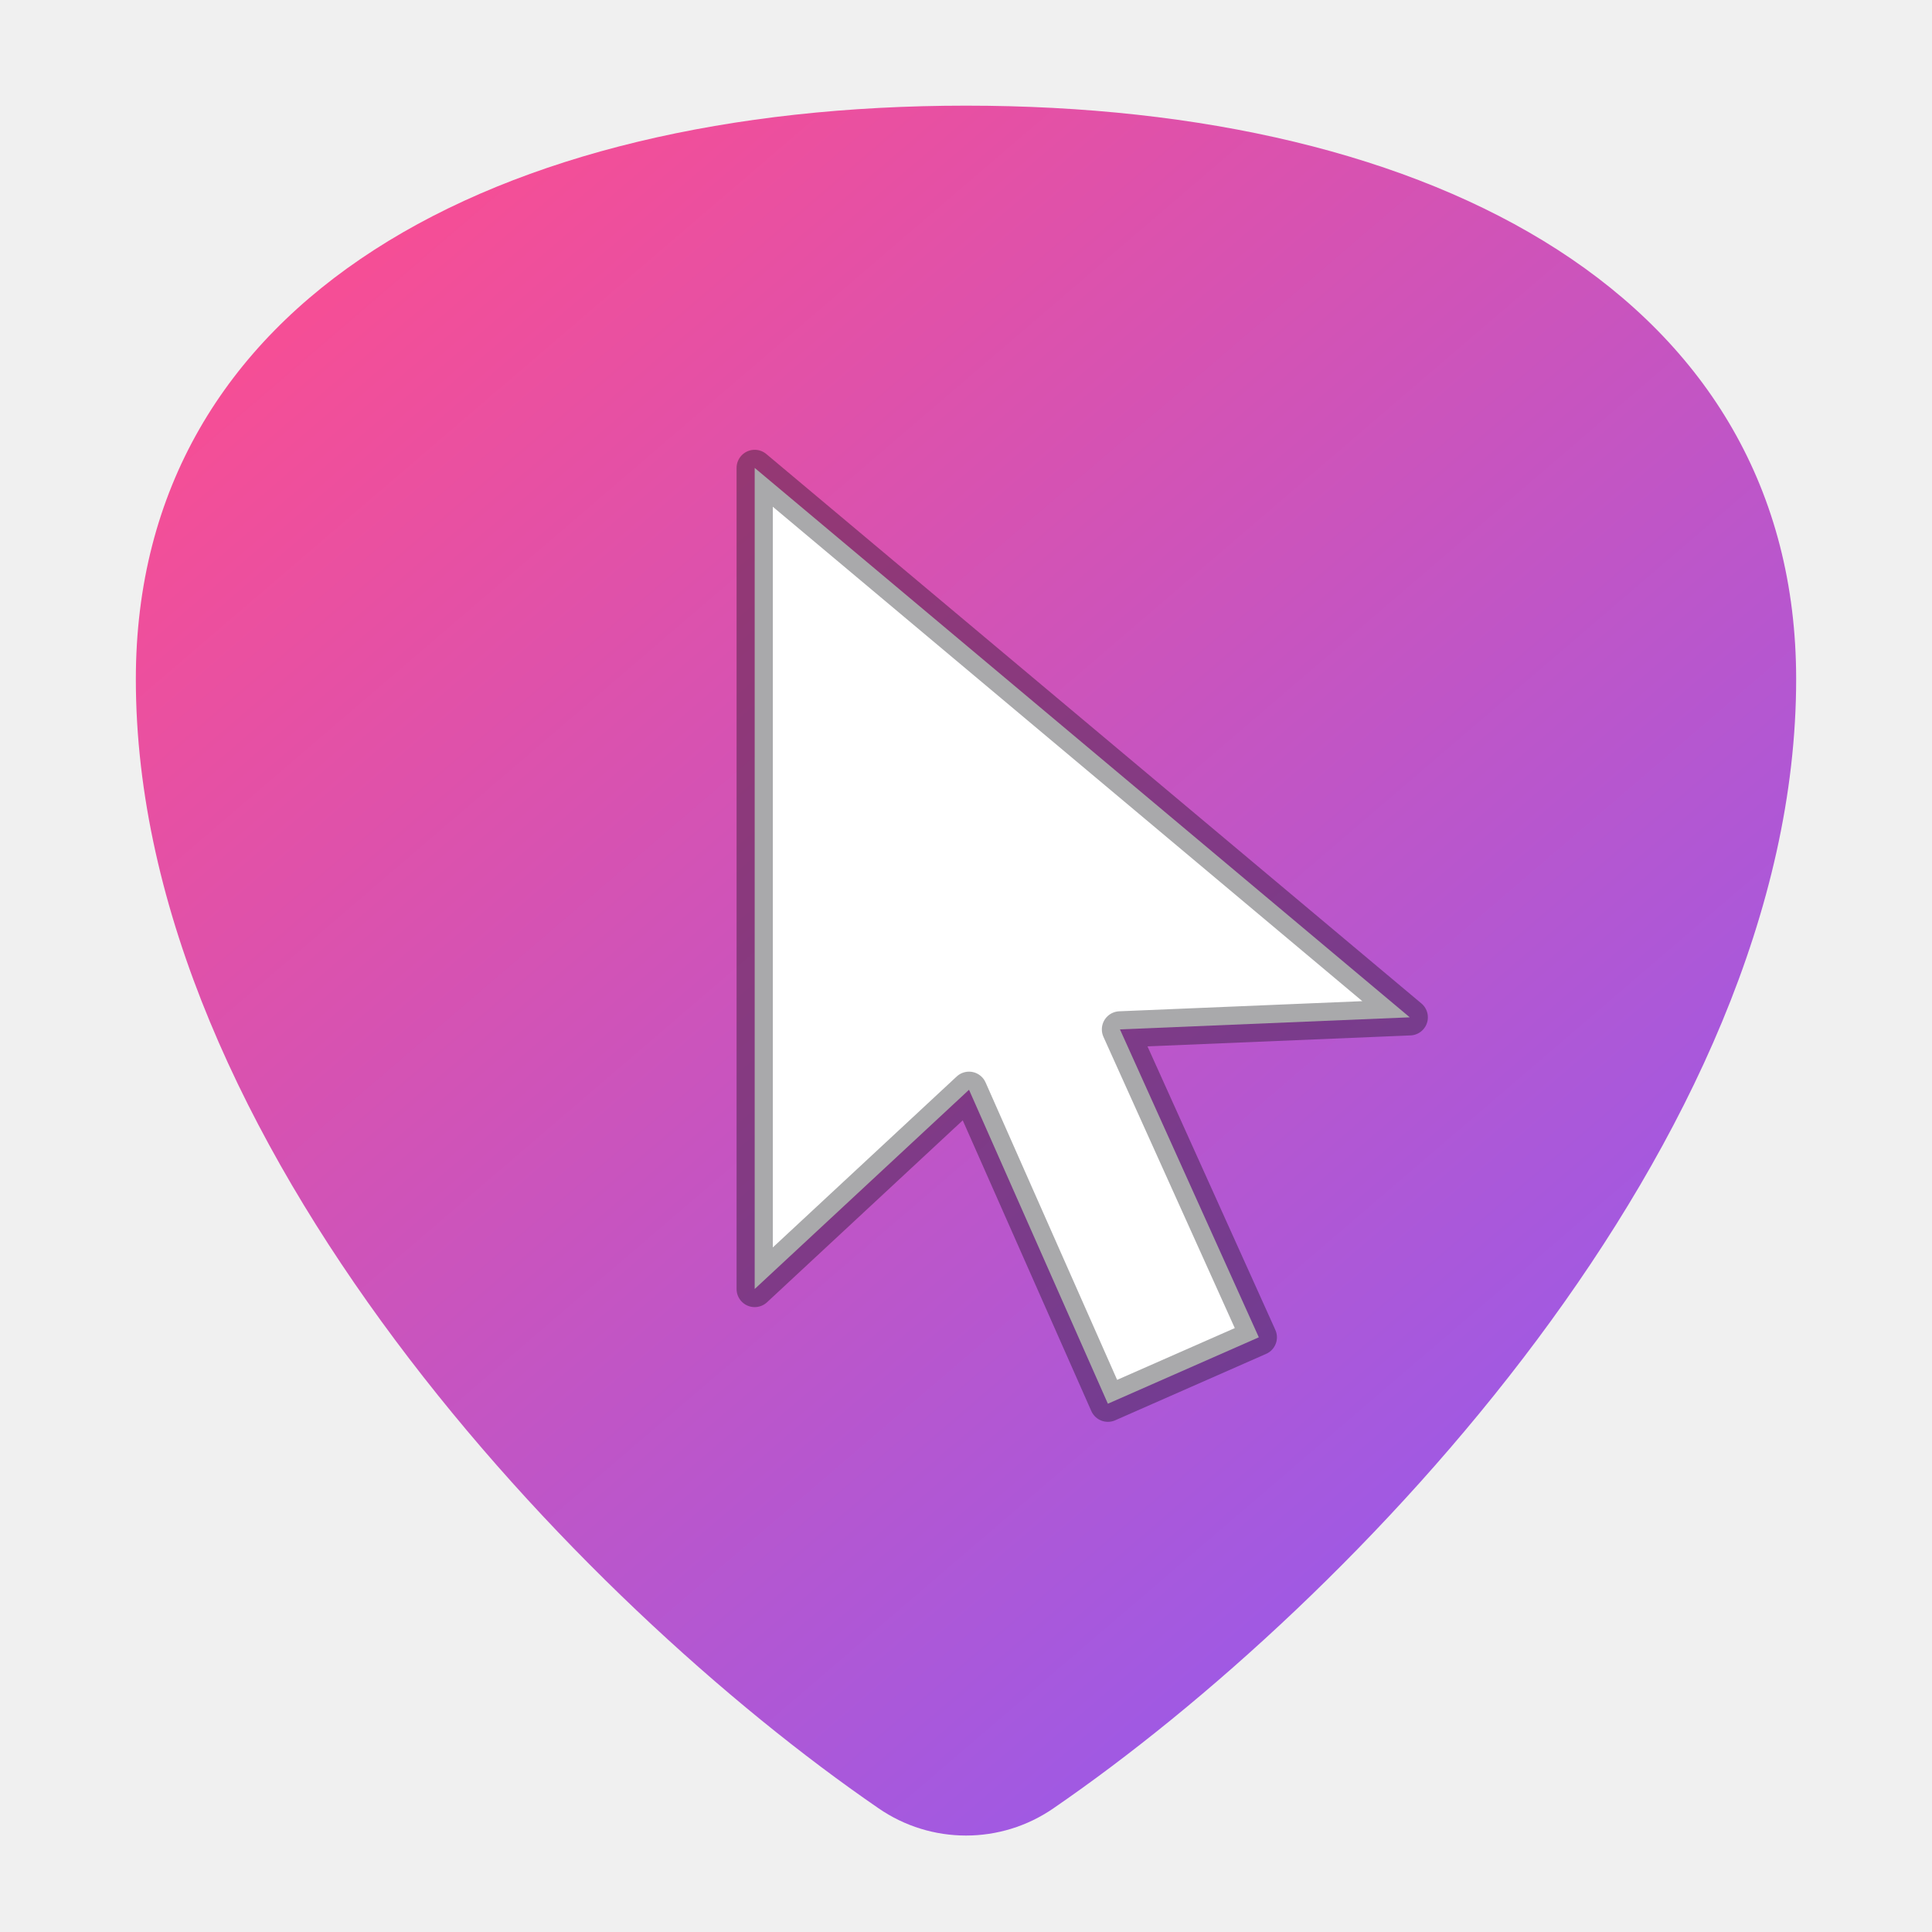
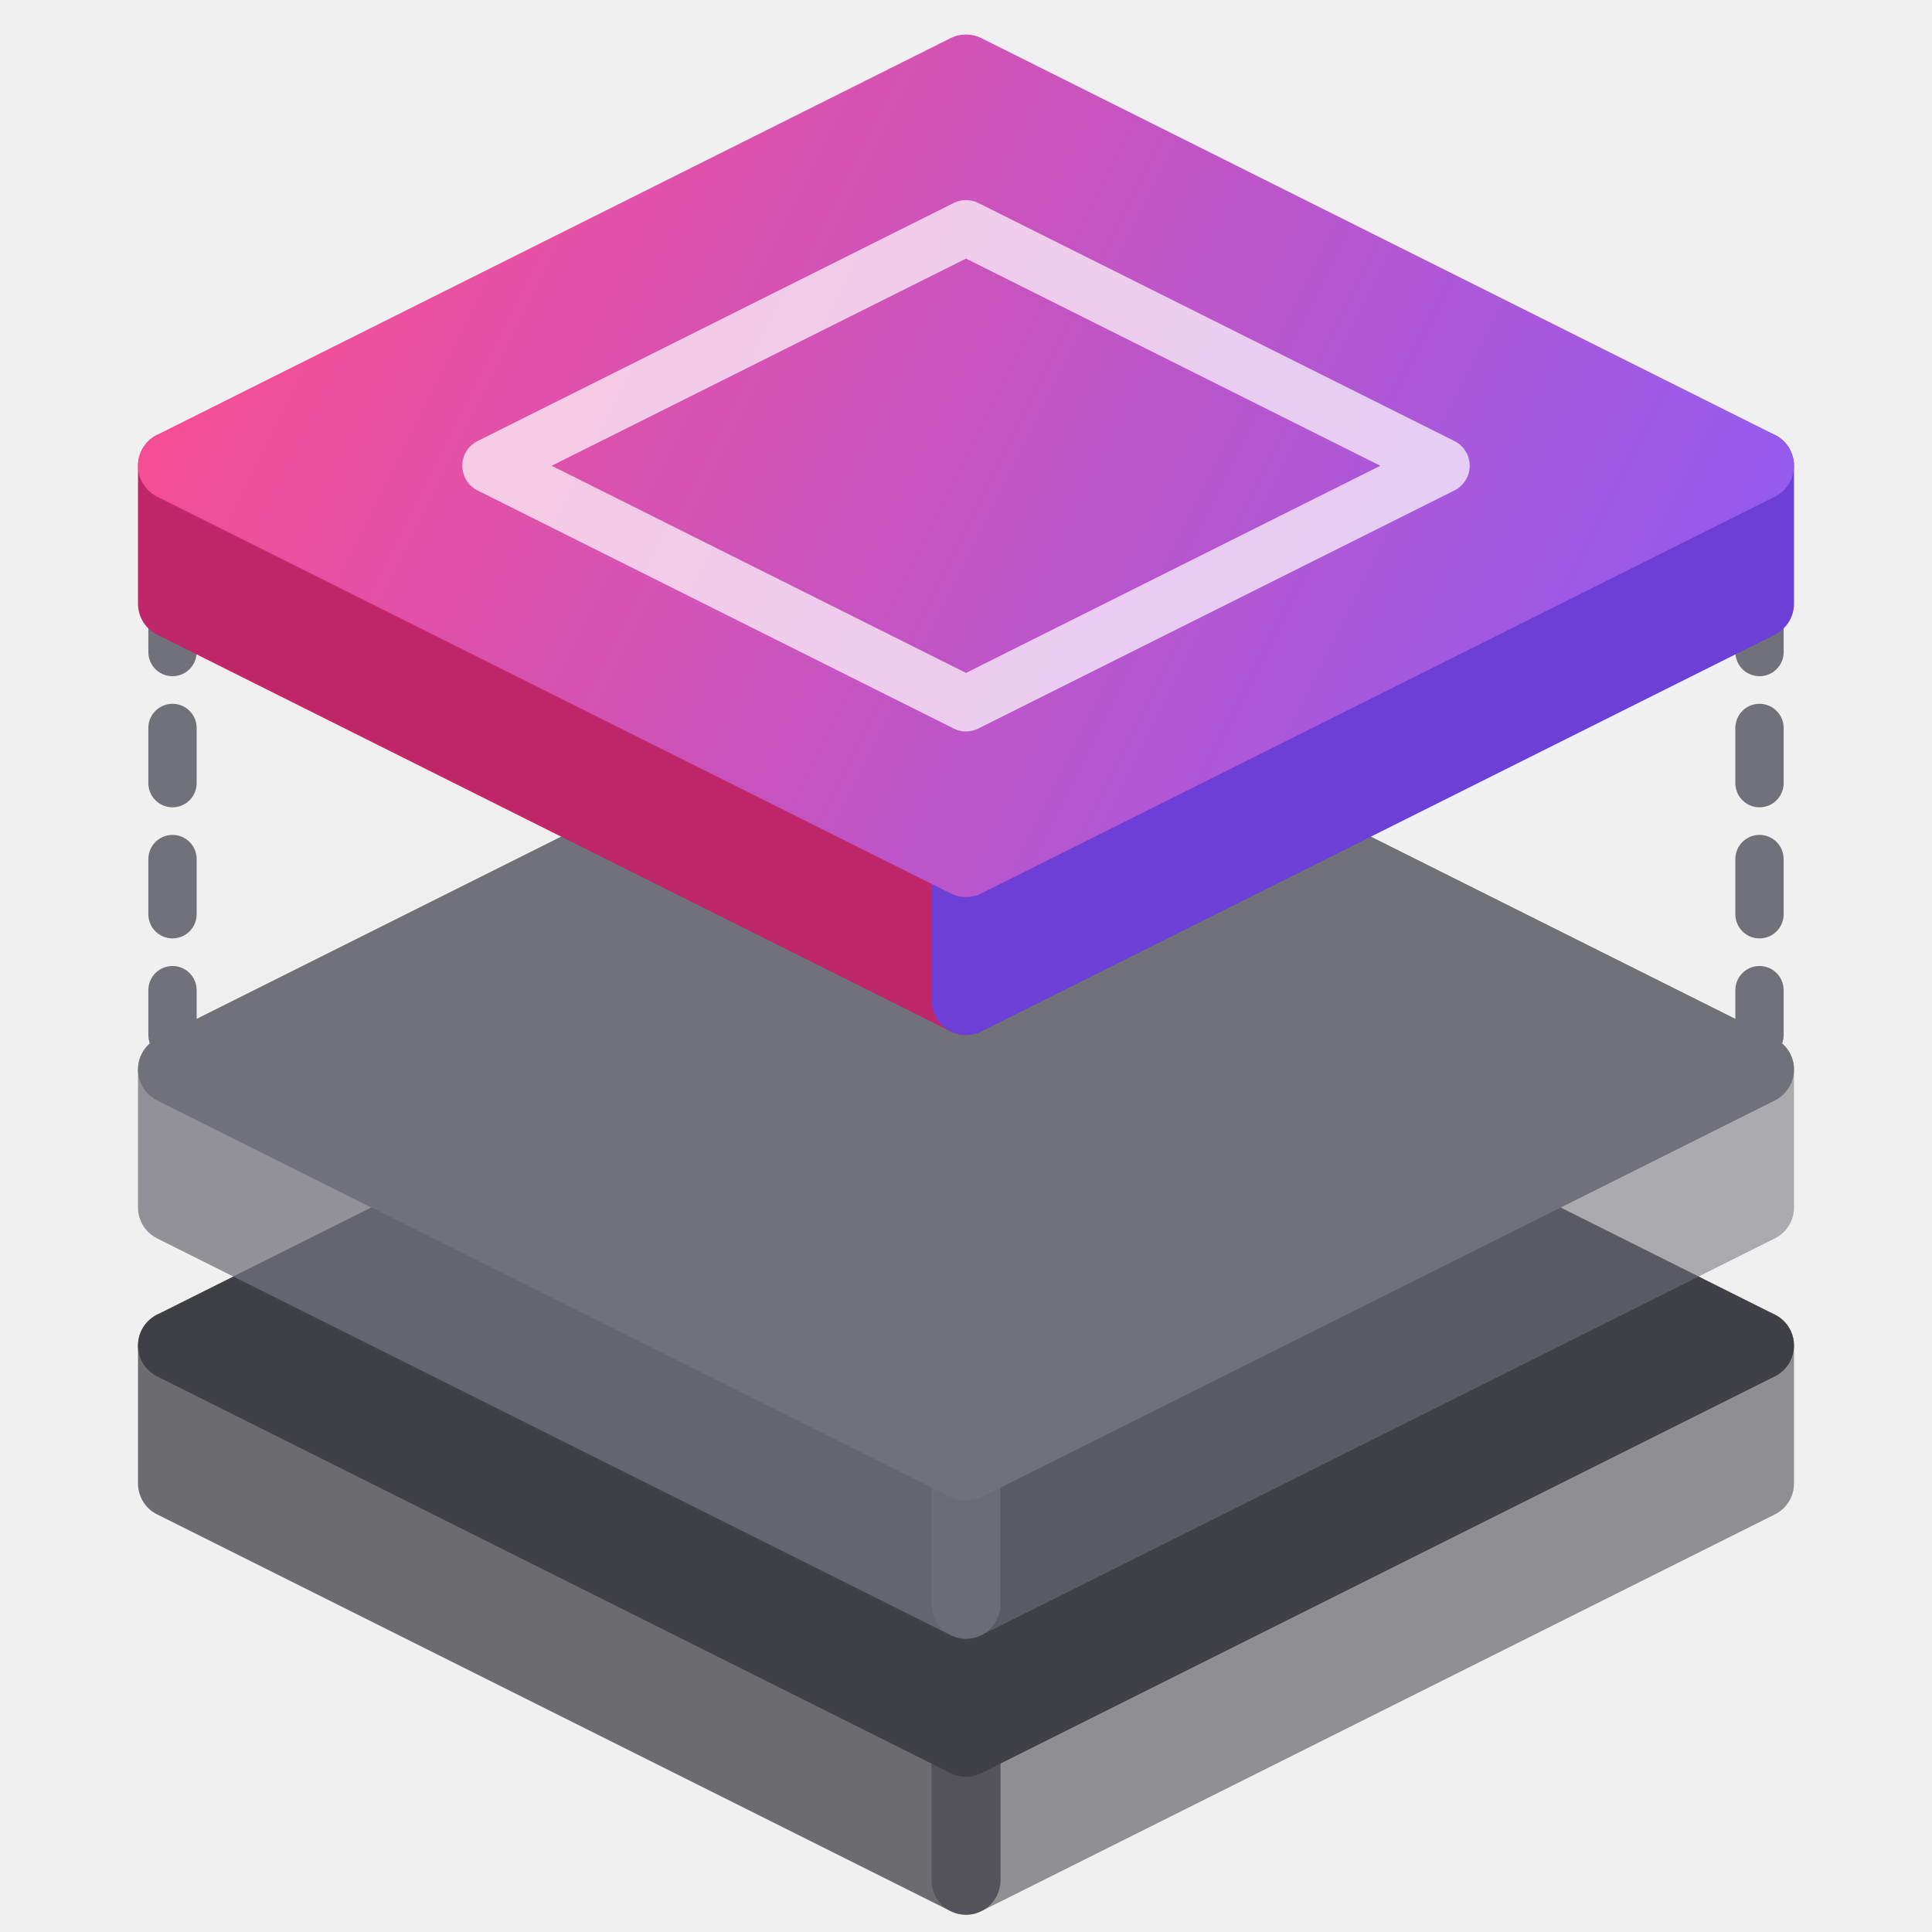
- <svg xmlns="http://www.w3.org/2000/svg" viewBox="0 0 64 64">
+ <svg xmlns="http://www.w3.org/2000/svg" viewBox="4 6 56 56">
  <defs>
-     <linearGradient id="g" x1="8" y1="4" x2="56" y2="60" gradientUnits="userSpaceOnUse">
+     <linearGradient id="g" x1="9" y1="8" x2="55" y2="31" gradientUnits="userSpaceOnUse">
      <stop stop-color="#ff4d8d" />
      <stop offset="1" stop-color="#8b5cf6" />
    </linearGradient>
  </defs>
-   <path d="M32 3.5c15.6 0 27.5 6.4 27.5 19 0 15.3-14.7 30.6-24.6 37.4a5.1 5.1 0 0 1-5.8 0C19.2 53.1 4.5 37.8 4.5 22.5 4.5 9.9 16.4 3.5 32 3.5Z" fill="url(#g)" />
-   <path d="M25 15.5v27.2l7.1-6.6 4.6 10.4 5-2.2-4.6-10.2 9.6-.4L25 15.5Z" fill="#fff" stroke="#0b0b10" stroke-opacity=".35" stroke-width="1.2" stroke-linejoin="round" />
+   <g stroke="#3f3f46" stroke-width="2" stroke-linejoin="round">
+     <path d="M9 45L32 56.5L32 60.5L9 49Z" fill="#3f3f46" opacity=".75" />
+     <path d="M32 56.5L55 45L55 49L32 60.5Z" fill="#3f3f46" opacity=".55" />
+     <path d="M32 33.5L55 45L32 56.5L9 45Z" fill="#3f3f46" />
+   </g>
+   <g stroke="#71717a" stroke-width="2" stroke-linejoin="round">
+     <path d="M9 37L32 48.5L32 52.5L9 41Z" fill="#71717a" opacity=".75" />
+     <path d="M32 48.5L55 37L55 41L32 52.5Z" fill="#71717a" opacity=".55" />
+     <path d="M32 25.5L55 37L32 48.5L9 37Z" fill="#71717a" />
+   </g>
+   <path d="M32 31.5V37.5M9 19.5V36M55 19.5V36" stroke="#71717a" stroke-width="1.4" stroke-dasharray="1.6 2.2" stroke-linecap="round" />
+   <g stroke-linejoin="round" stroke-width="2">
+     <path d="M9 19.5L32 31L32 35L9 23.5Z" fill="#c0266a" stroke="#c0266a" />
+     <path d="M32 31L55 19.5L55 23.5L32 35Z" fill="#6d3fd6" stroke="#6d3fd6" />
+     <path d="M32 8L55 19.5L32 31L9 19.5Z" fill="url(#g)" stroke="url(#g)" />
+   </g>
+   <path d="M32 12.6L45.8 19.5L32 26.4L18.2 19.5Z" fill="none" stroke="#fff" stroke-opacity=".7" stroke-width="1.6" stroke-linejoin="round" />
</svg>
